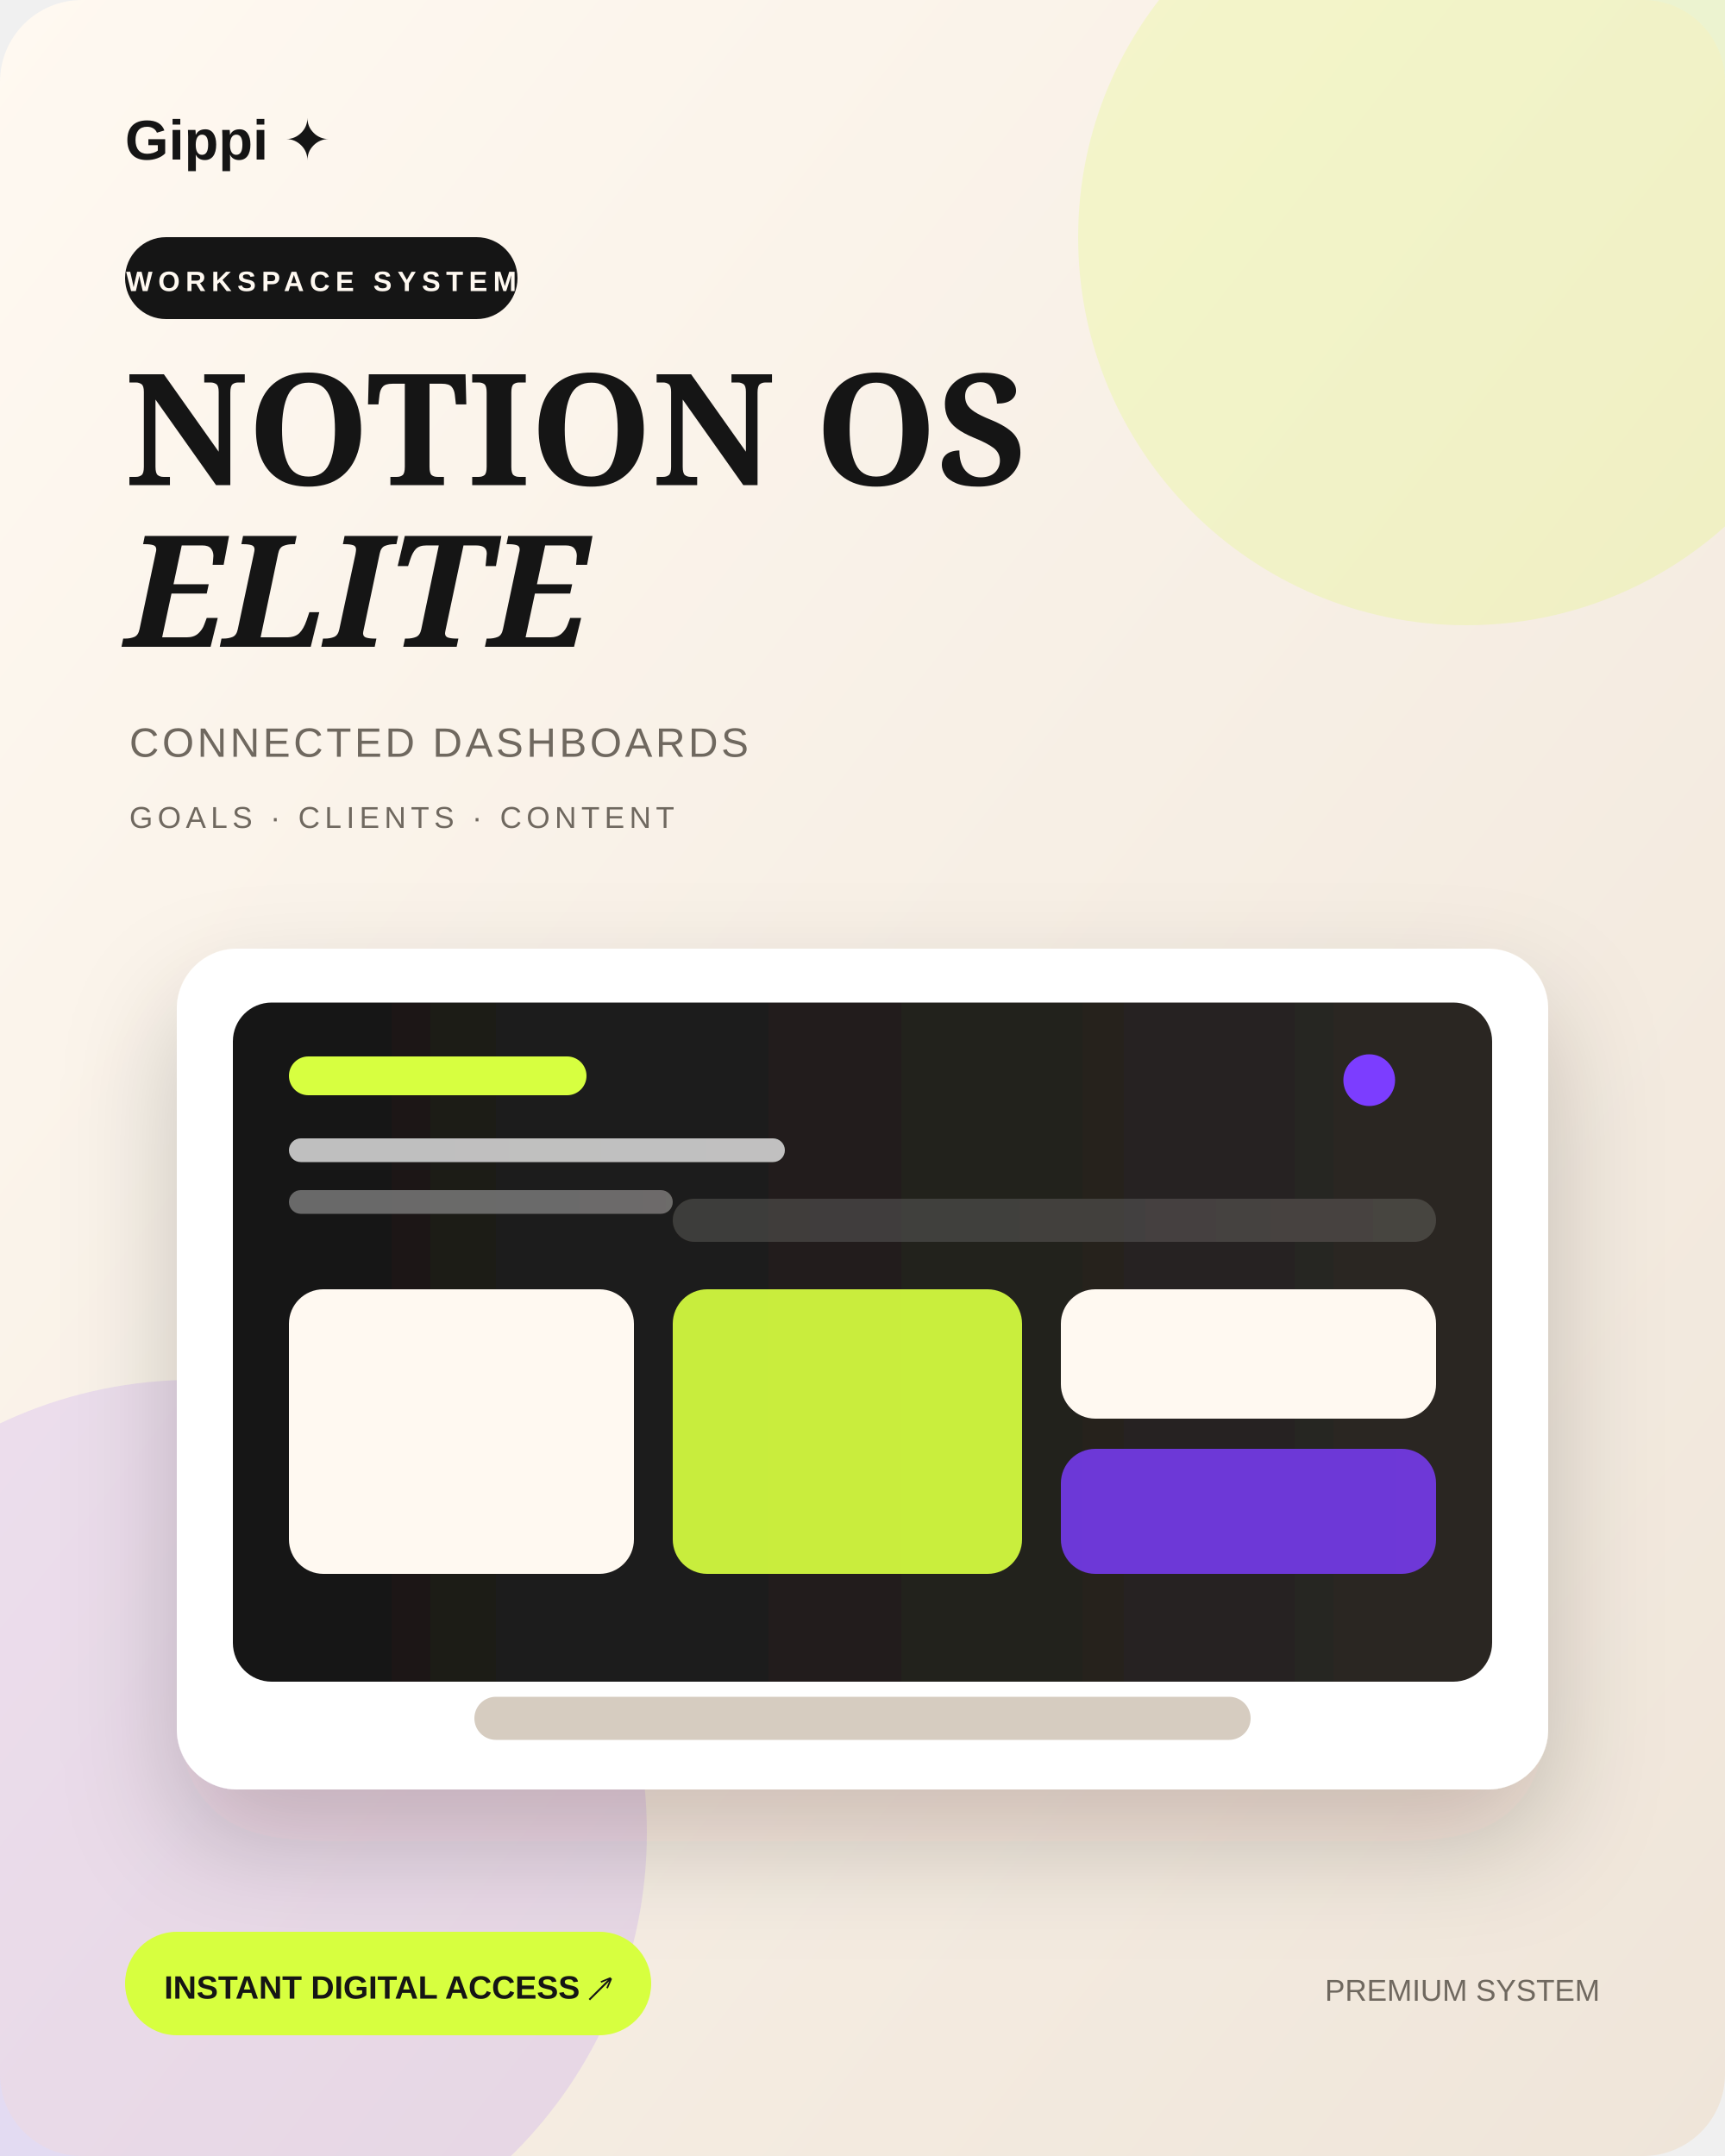
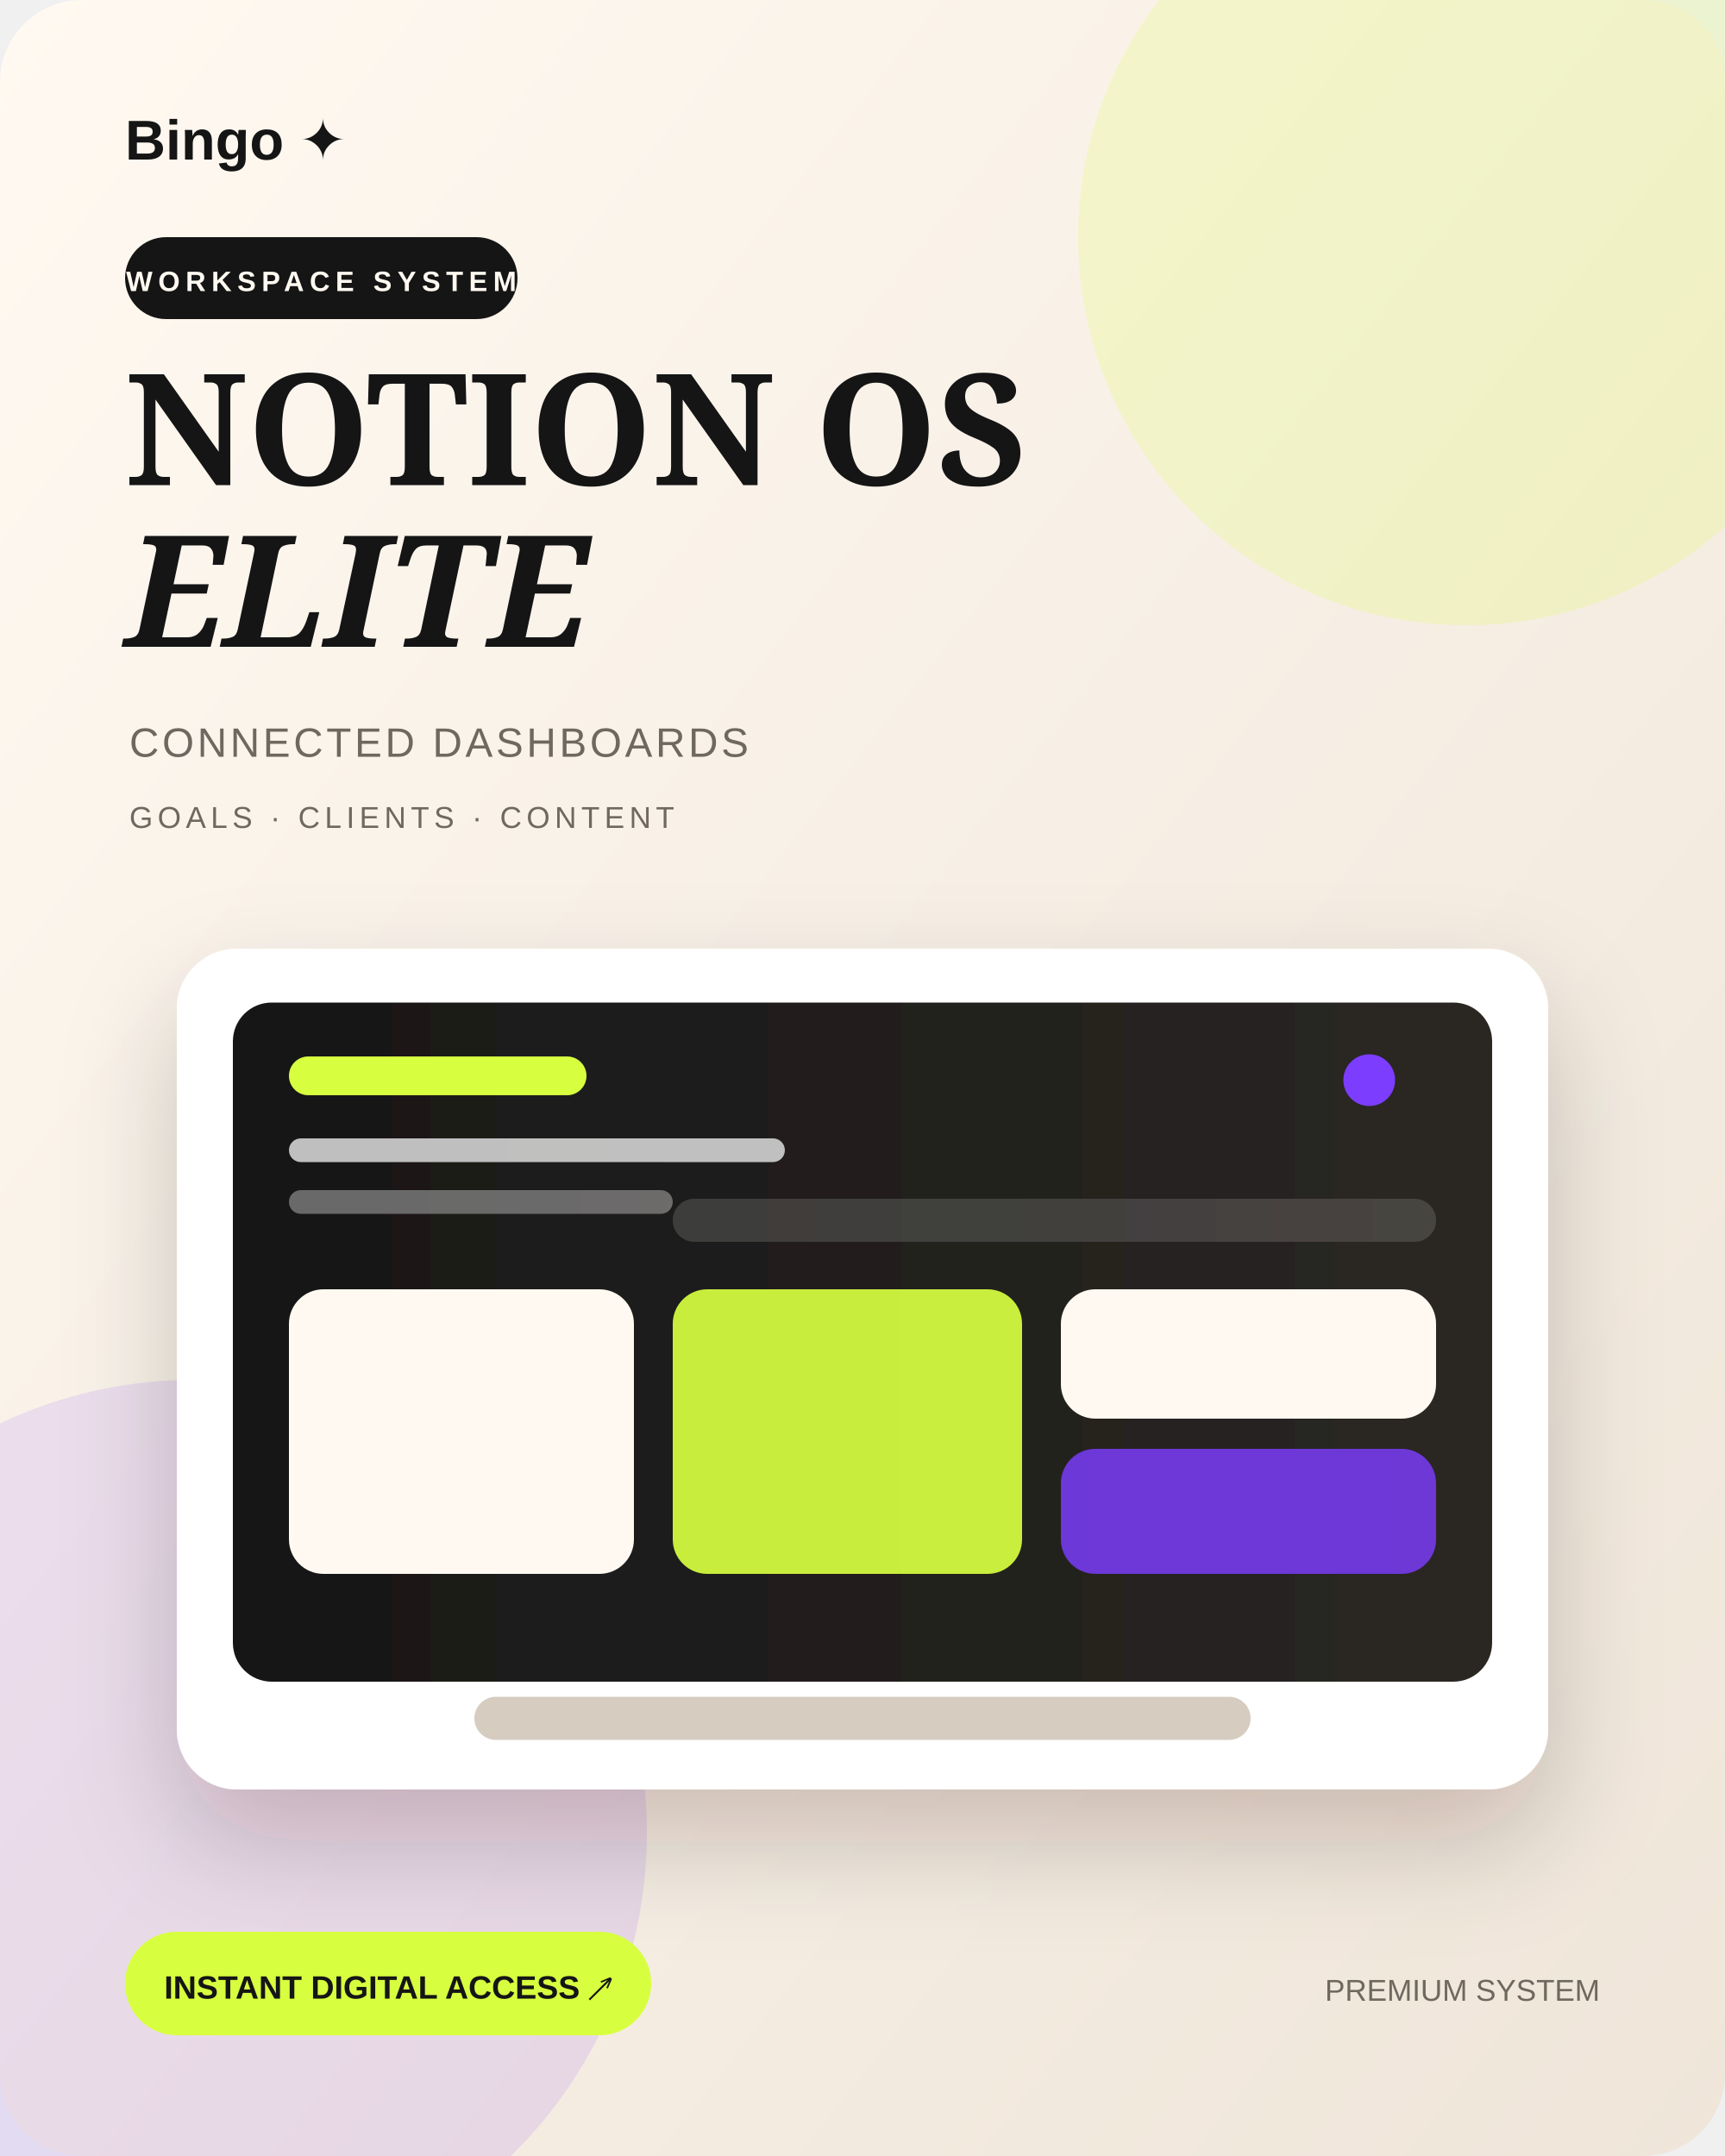
<svg xmlns="http://www.w3.org/2000/svg" width="800" height="1000" viewBox="0 0 800 1000">
  <defs>
    <linearGradient id="bg" x1="0" x2="1" y1="0" y2="1">
      <stop stop-color="#FFF9F1" />
      <stop offset="1" stop-color="#EFE5D9" />
    </linearGradient>
    <linearGradient id="screen" x1="0" x2="1">
      <stop stop-color="#171717" />
      <stop offset="1" stop-color="#2B2723" />
    </linearGradient>
    <filter id="shadow" x="-30%" y="-30%" width="160%" height="160%">
      <feDropShadow dx="0" dy="24" stdDeviation="26" flood-color="#271B10" flood-opacity=".20" />
    </filter>
  </defs>
  <rect width="800" height="1000" rx="38" fill="url(#bg)" />
  <circle cx="680" cy="110" r="180" fill="#D7FF3F" opacity=".18" />
  <circle cx="90" cy="850" r="210" fill="#7C3CFF" opacity=".12" />
-   <text x="58" y="74" font-family="Arial,Helvetica,sans-serif" font-size="26" font-weight="700" fill="#151515">Gippi ✦</text>
+   <text x="58" y="74" font-family="Arial,Helvetica,sans-serif" font-size="26" font-weight="700" fill="#151515">Bingo ✦</text>
  <rect x="58" y="110" width="182" height="38" rx="19" fill="#151515" />
  <text x="149" y="135" text-anchor="middle" font-family="Arial,Helvetica,sans-serif" font-size="13" font-weight="700" letter-spacing="2.6" fill="#FFF9F1">WORKSPACE SYSTEM</text>
  <text x="58" y="225" font-family="Georgia,serif" font-size="72" font-weight="700" fill="#151515">NOTION OS</text>
  <text x="58" y="300" font-family="Georgia,serif" font-size="72" font-style="italic" font-weight="700" fill="#151515">ELITE</text>
  <text x="60" y="351" font-family="Arial,Helvetica,sans-serif" font-size="19" letter-spacing="1.5" fill="#6F685F">CONNECTED DASHBOARDS</text>
  <text x="60" y="384" font-family="Arial,Helvetica,sans-serif" font-size="14" letter-spacing="2.2" fill="#6F685F">GOALS · CLIENTS · CONTENT</text>
  <g filter="url(#shadow)" transform="translate(82 440)">
    <rect x="0" y="0" width="636" height="390" rx="28" fill="#FFFFFF" />
    <rect x="26" y="25" width="584" height="315" rx="18" fill="url(#screen)" />
    <rect x="52" y="50" width="138" height="18" rx="9" fill="#D7FF3F" />
    <rect x="52" y="88" width="230" height="11" rx="5.5" fill="#FFFFFF" opacity=".72" />
    <rect x="52" y="112" width="178" height="11" rx="5.5" fill="#FFFFFF" opacity=".35" />
    <rect x="52" y="158" width="160" height="132" rx="16" fill="#FFF9F1" />
    <rect x="230" y="158" width="162" height="132" rx="16" fill="#D7FF3F" opacity=".92" />
    <rect x="410" y="158" width="174" height="60" rx="16" fill="#FFF9F1" />
    <rect x="410" y="232" width="174" height="58" rx="16" fill="#7C3CFF" opacity=".82" />
    <rect x="230" y="116" width="354" height="20" rx="10" fill="#FFFFFF" opacity=".14" />
    <circle cx="553" cy="61" r="12" fill="#7C3CFF" />
    <rect x="138" y="347" width="360" height="20" rx="10" fill="#D6CCC0" />
  </g>
  <rect x="58" y="896" width="244" height="48" rx="24" fill="#D7FF3F" />
  <text x="180" y="927" text-anchor="middle" font-family="Arial,Helvetica,sans-serif" font-size="15" font-weight="700" fill="#151515">INSTANT DIGITAL ACCESS ↗</text>
  <text x="742" y="928" text-anchor="end" font-family="Arial,Helvetica,sans-serif" font-size="14" fill="#6F685F">PREMIUM SYSTEM</text>
</svg>
